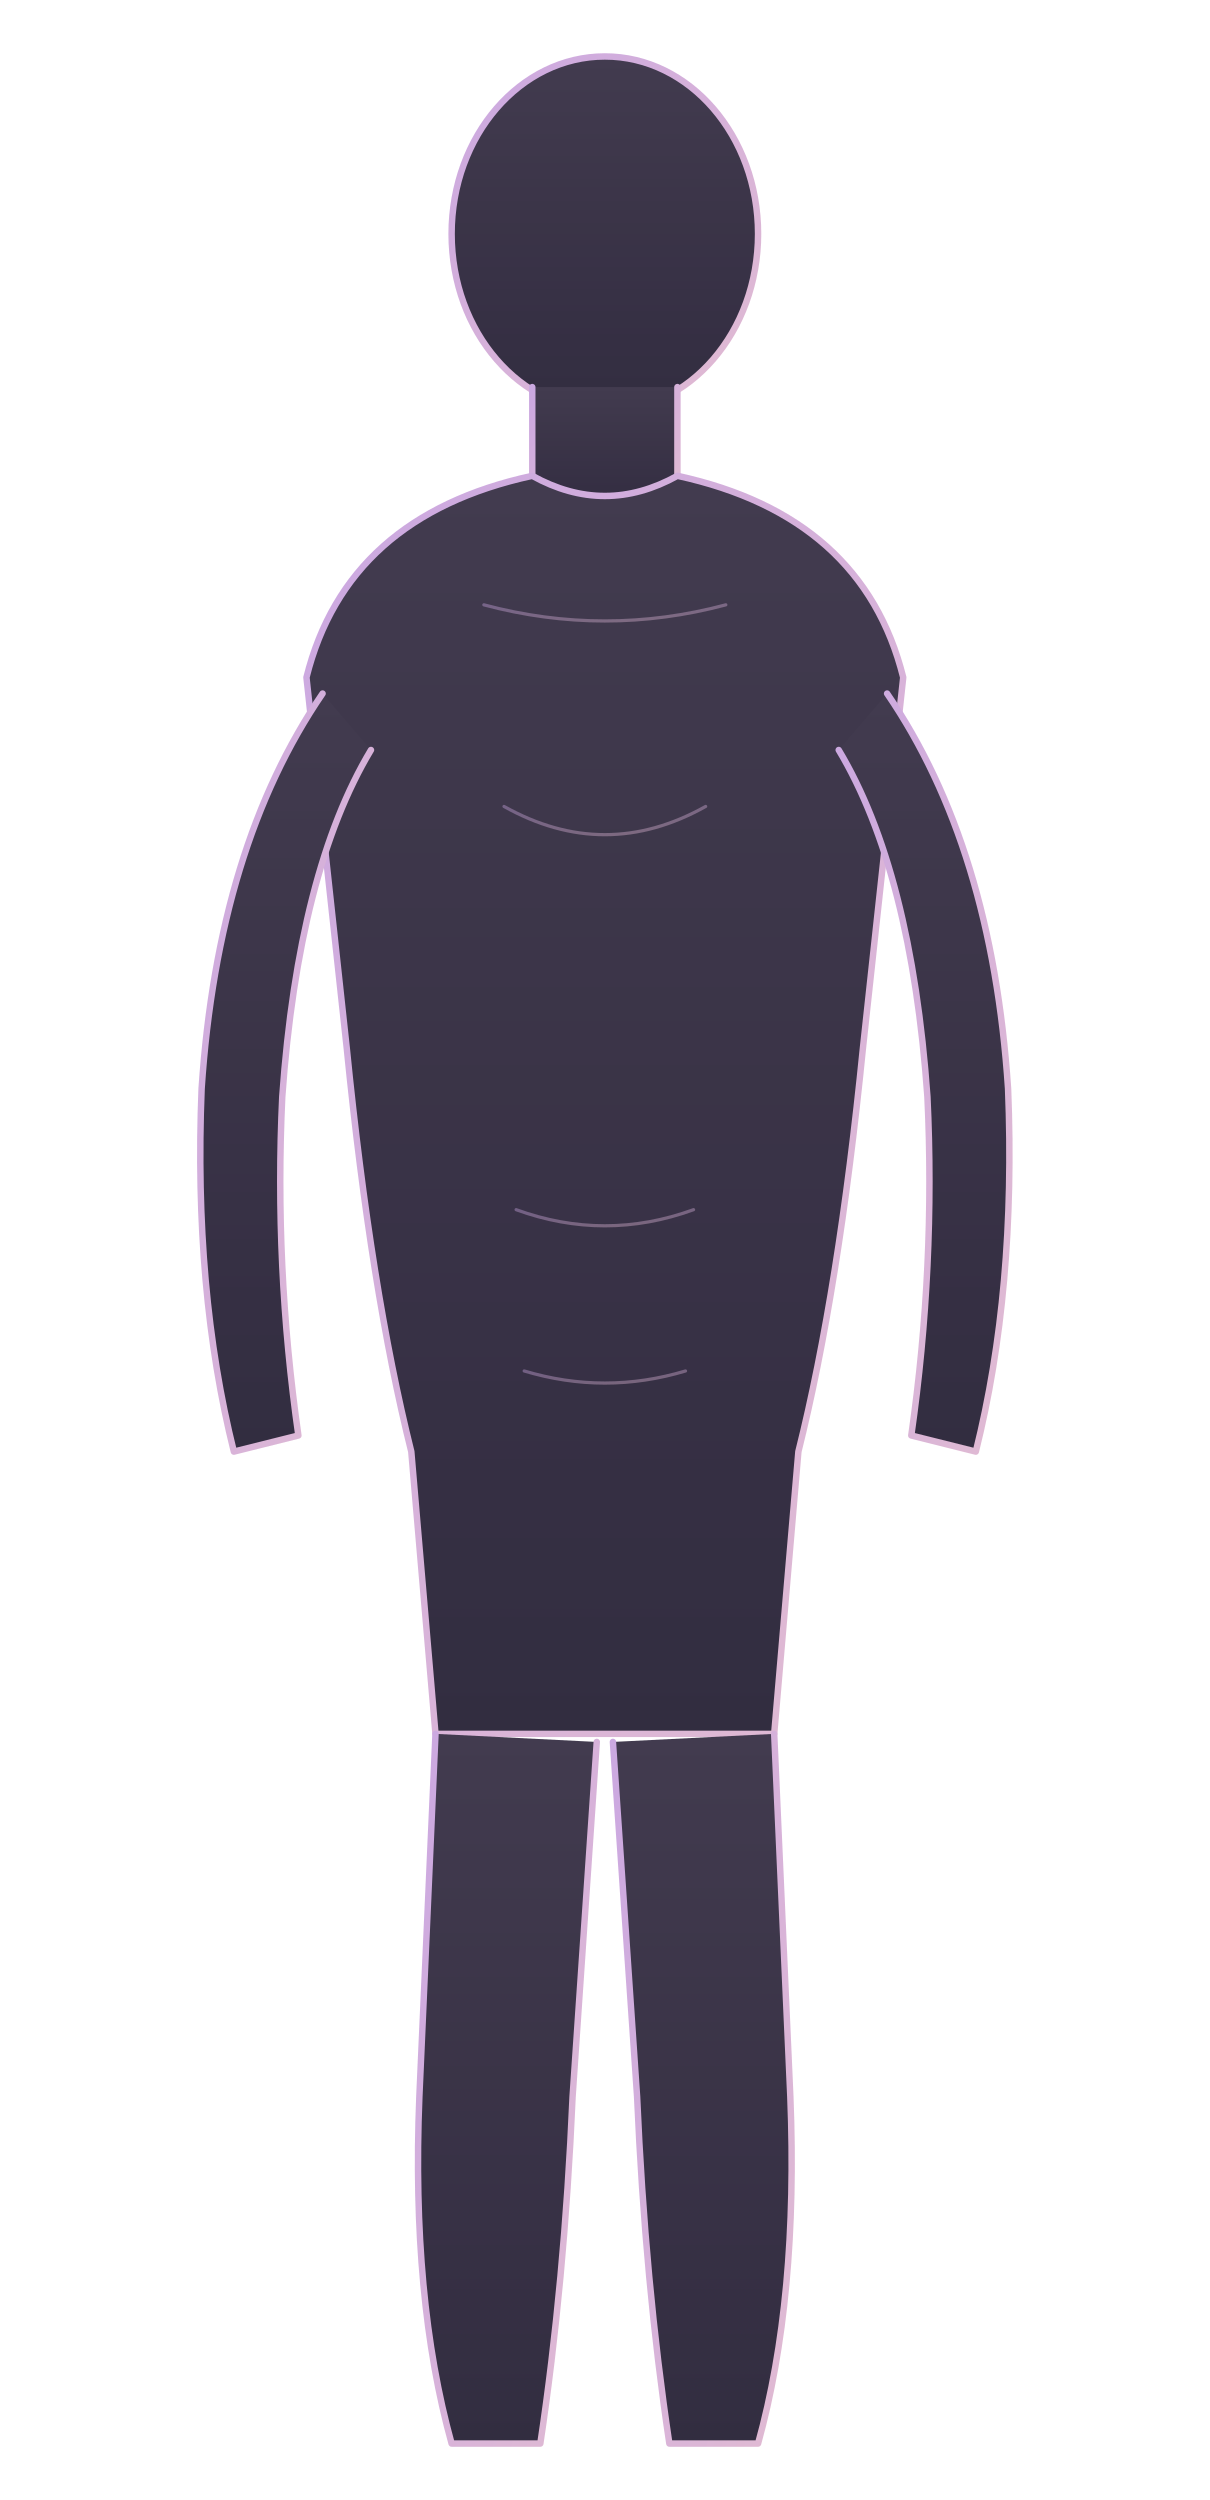
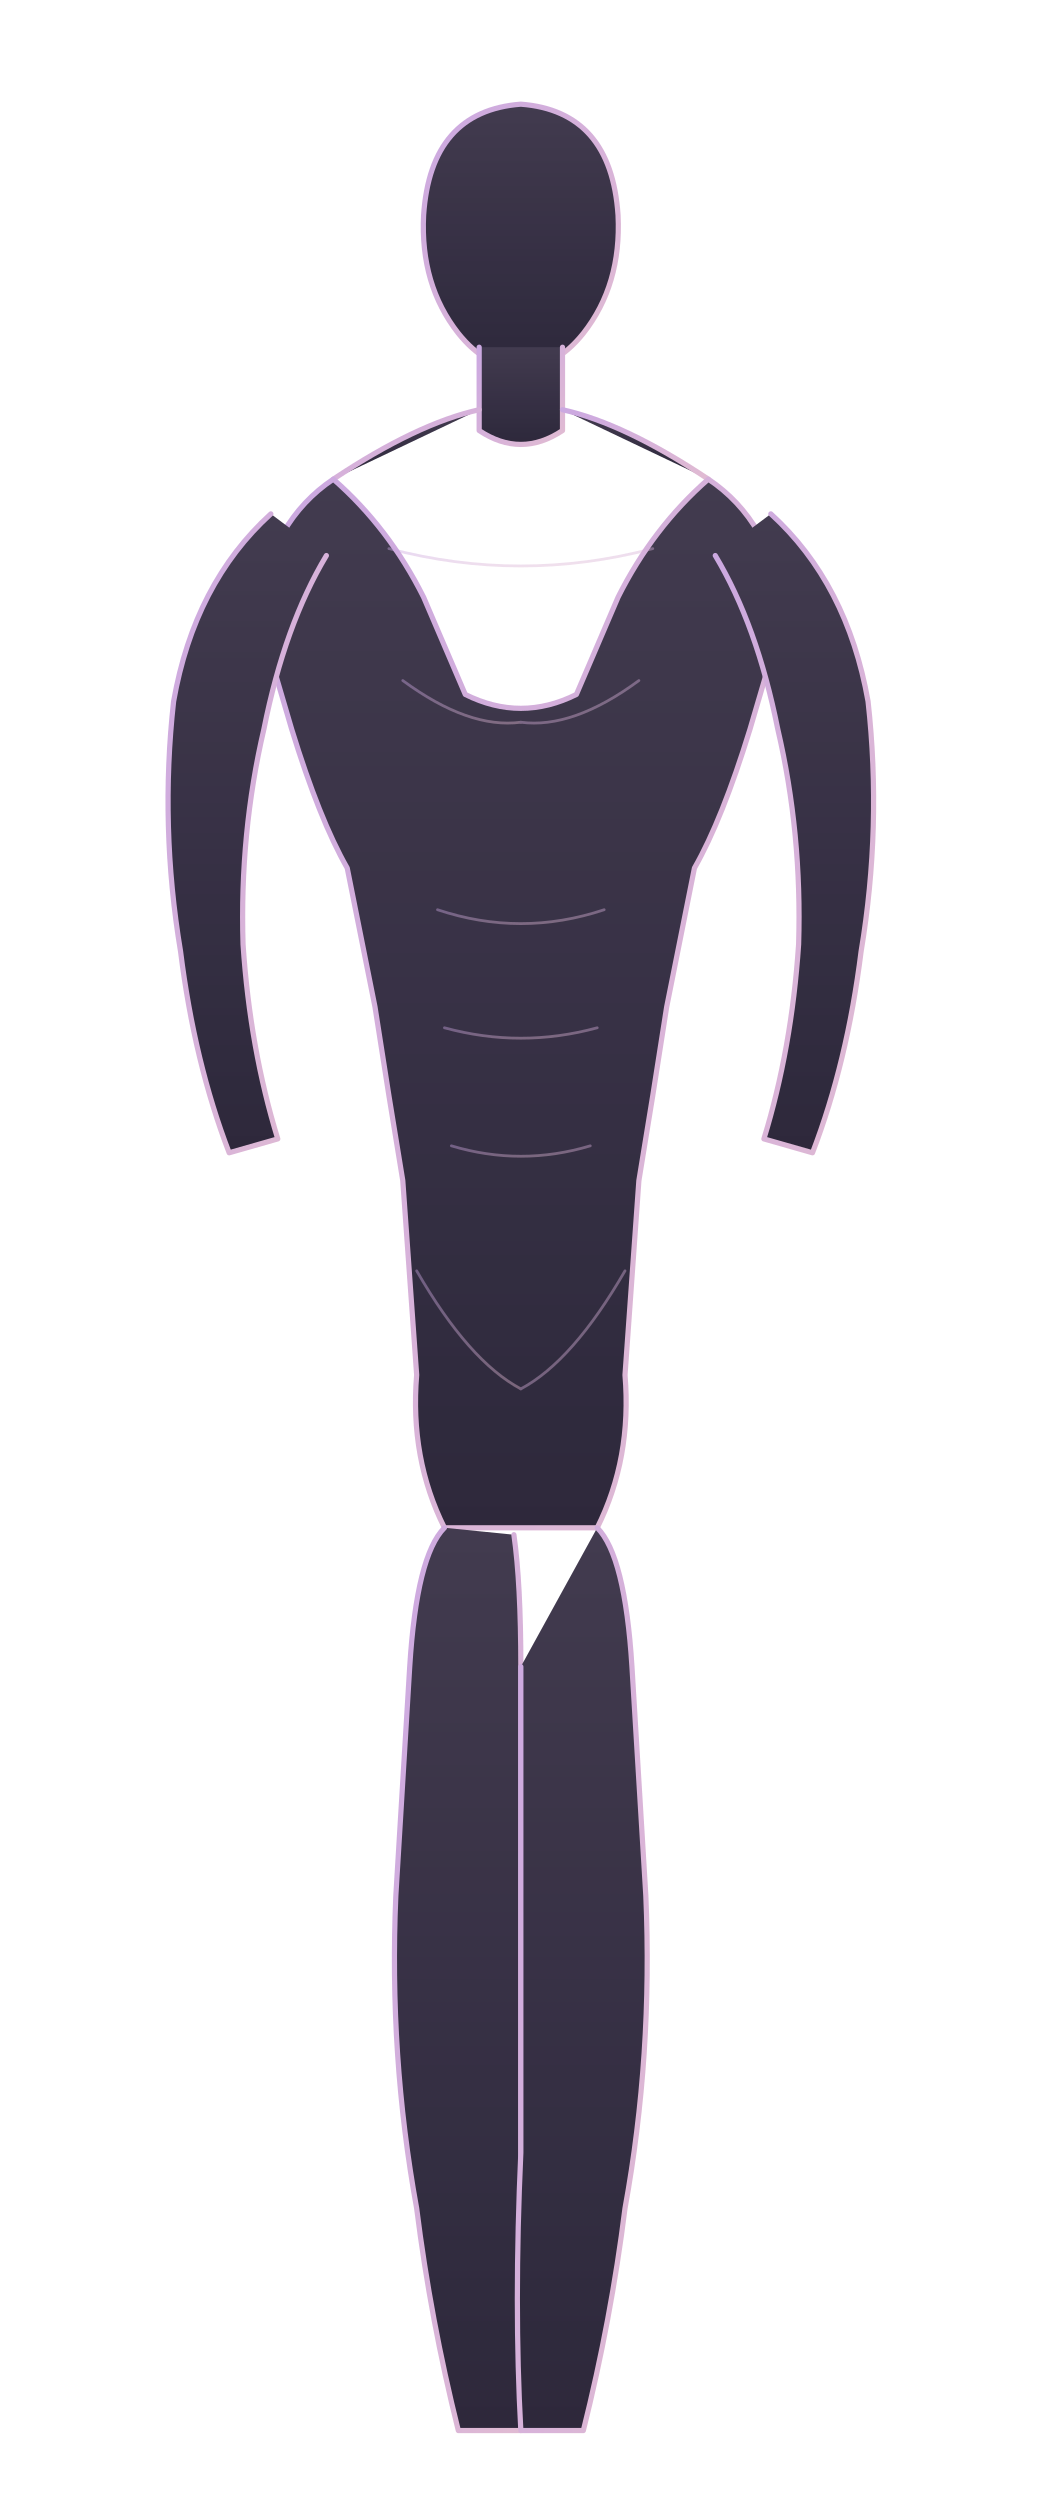
- <svg xmlns="http://www.w3.org/2000/svg" viewBox="0 0 300 620" fill="none">
+ <svg xmlns="http://www.w3.org/2000/svg" viewBox="0 0 300 720" fill="none">
  <defs>
    <linearGradient id="skin" x1="0" y1="0" x2="0" y2="1">
      <stop offset="0" stop-color="#3a3348" />
-       <stop offset="1" stop-color="#2a2438" />
+       <stop offset="1" stop-color="#251f33" />
    </linearGradient>
    <linearGradient id="edge" x1="0" y1="0" x2="1" y2="1">
      <stop offset="0" stop-color="#c9a5e0" />
      <stop offset="1" stop-color="#e0b8d0" />
    </linearGradient>
  </defs>
-   <g stroke="url(#edge)" stroke-width="1.6" stroke-linejoin="round" stroke-linecap="round" fill="url(#skin)" opacity="0.96">
-     <ellipse cx="150" cy="58" rx="38" ry="44" />
-     <path d="M132 96 L132 122 Q150 132 168 122 L168 96" />
-     <path d="M168 118 Q214 128 224 168 L214 260 Q208 320 198 360 L192 430 L108 430 L102 360 Q92 320 86 260 L76 168 Q86 128 132 118 Q150 128 168 118 Z" />
-     <path d="M80 172 Q54 210 50 270 Q48 320 58 360 L74 356 Q68 314 70 272 Q74 216 92 186" />
-     <path d="M220 172 Q246 210 250 270 Q252 320 242 360 L226 356 Q232 314 230 272 Q226 216 208 186" />
-     <path d="M108 430 L104 520 Q102 570 112 606 L134 606 Q140 566 142 520 L148 432" />
-     <path d="M192 430 L196 520 Q198 570 188 606 L166 606 Q160 566 158 520 L152 432" />
+   <g stroke="url(#edge)" stroke-width="1.5" stroke-linejoin="round" stroke-linecap="round" fill="url(#skin)" opacity="0.96">
+     <path d="M150 30 Q176 32 178 62 Q179 82 168 96 Q160 106 150 106 Q140 106 132 96 Q121 82 122 62 Q124 32 150 30 Z" />
+     <path d="M138 100 L138 124 Q150 132 162 124 L162 100" />
+     <path d="M138 118 Q120 122 96 138" />
+     <path d="M162 118 Q180 122 204 138" />
+     <path d="M96 138 Q78 150 74 176 L84 210            Q92 236 100 250 L108 290            Q112 316 116 340 L120 396            Q118 420 128 440 L172 440            Q182 420 180 396 L184 340            Q188 316 192 290 L200 250            Q208 236 216 210 L226 176            Q222 150 204 138            Q188 152 178 172 L166 200 Q150 208 134 200 L122 172 Q112 152 96 138 Z" />
+     <path d="M78 148 Q56 168 50 202 Q46 238 52 274 Q56 306 66 332 L80 328            Q72 302 70 272 Q69 240 76 210 Q82 180 94 160" />
+     <path d="M222 148 Q244 168 250 202 Q254 238 248 274 Q244 306 234 332 L220 328            Q228 302 230 272 Q231 240 224 210 Q218 180 206 160" />
+     <path d="M128 440 Q120 448 118 480 L114 546 Q112 592 120 636 Q124 668 132 700 L150 700            Q152 664 150 620 L150 480 Q150 456 148 442" />
+     <path d="M172 440 Q180 448 182 480 L186 546 Q188 592 180 636 Q176 668 168 700 L150 700            Q148 664 150 620 L150 480" />
  </g>
-   <g stroke="url(#edge)" stroke-width="0.8" opacity="0.4" fill="none" stroke-linecap="round">
-     <path d="M120 150 Q150 158 180 150" />
-     <path d="M150 160 L150 260" />
-     <path d="M125 200 Q150 214 175 200" />
-     <path d="M128 300 Q150 308 172 300" />
-     <path d="M130 340 Q150 346 170 340" />
+   <g stroke="url(#edge)" stroke-width="0.8" opacity="0.42" fill="none" stroke-linecap="round">
+     <path d="M112 158 Q150 168 188 158" />
+     <path d="M150 150 L150 250" />
+     <path d="M116 196 Q135 210 150 208" />
+     <path d="M184 196 Q165 210 150 208" />
+     <path d="M126 262 Q150 270 174 262" />
+     <path d="M128 296 Q150 302 172 296" />
+     <path d="M130 330 Q150 336 170 330" />
+     <path d="M120 366 Q135 392 150 400" />
+     <path d="M180 366 Q165 392 150 400" />
  </g>
</svg>
